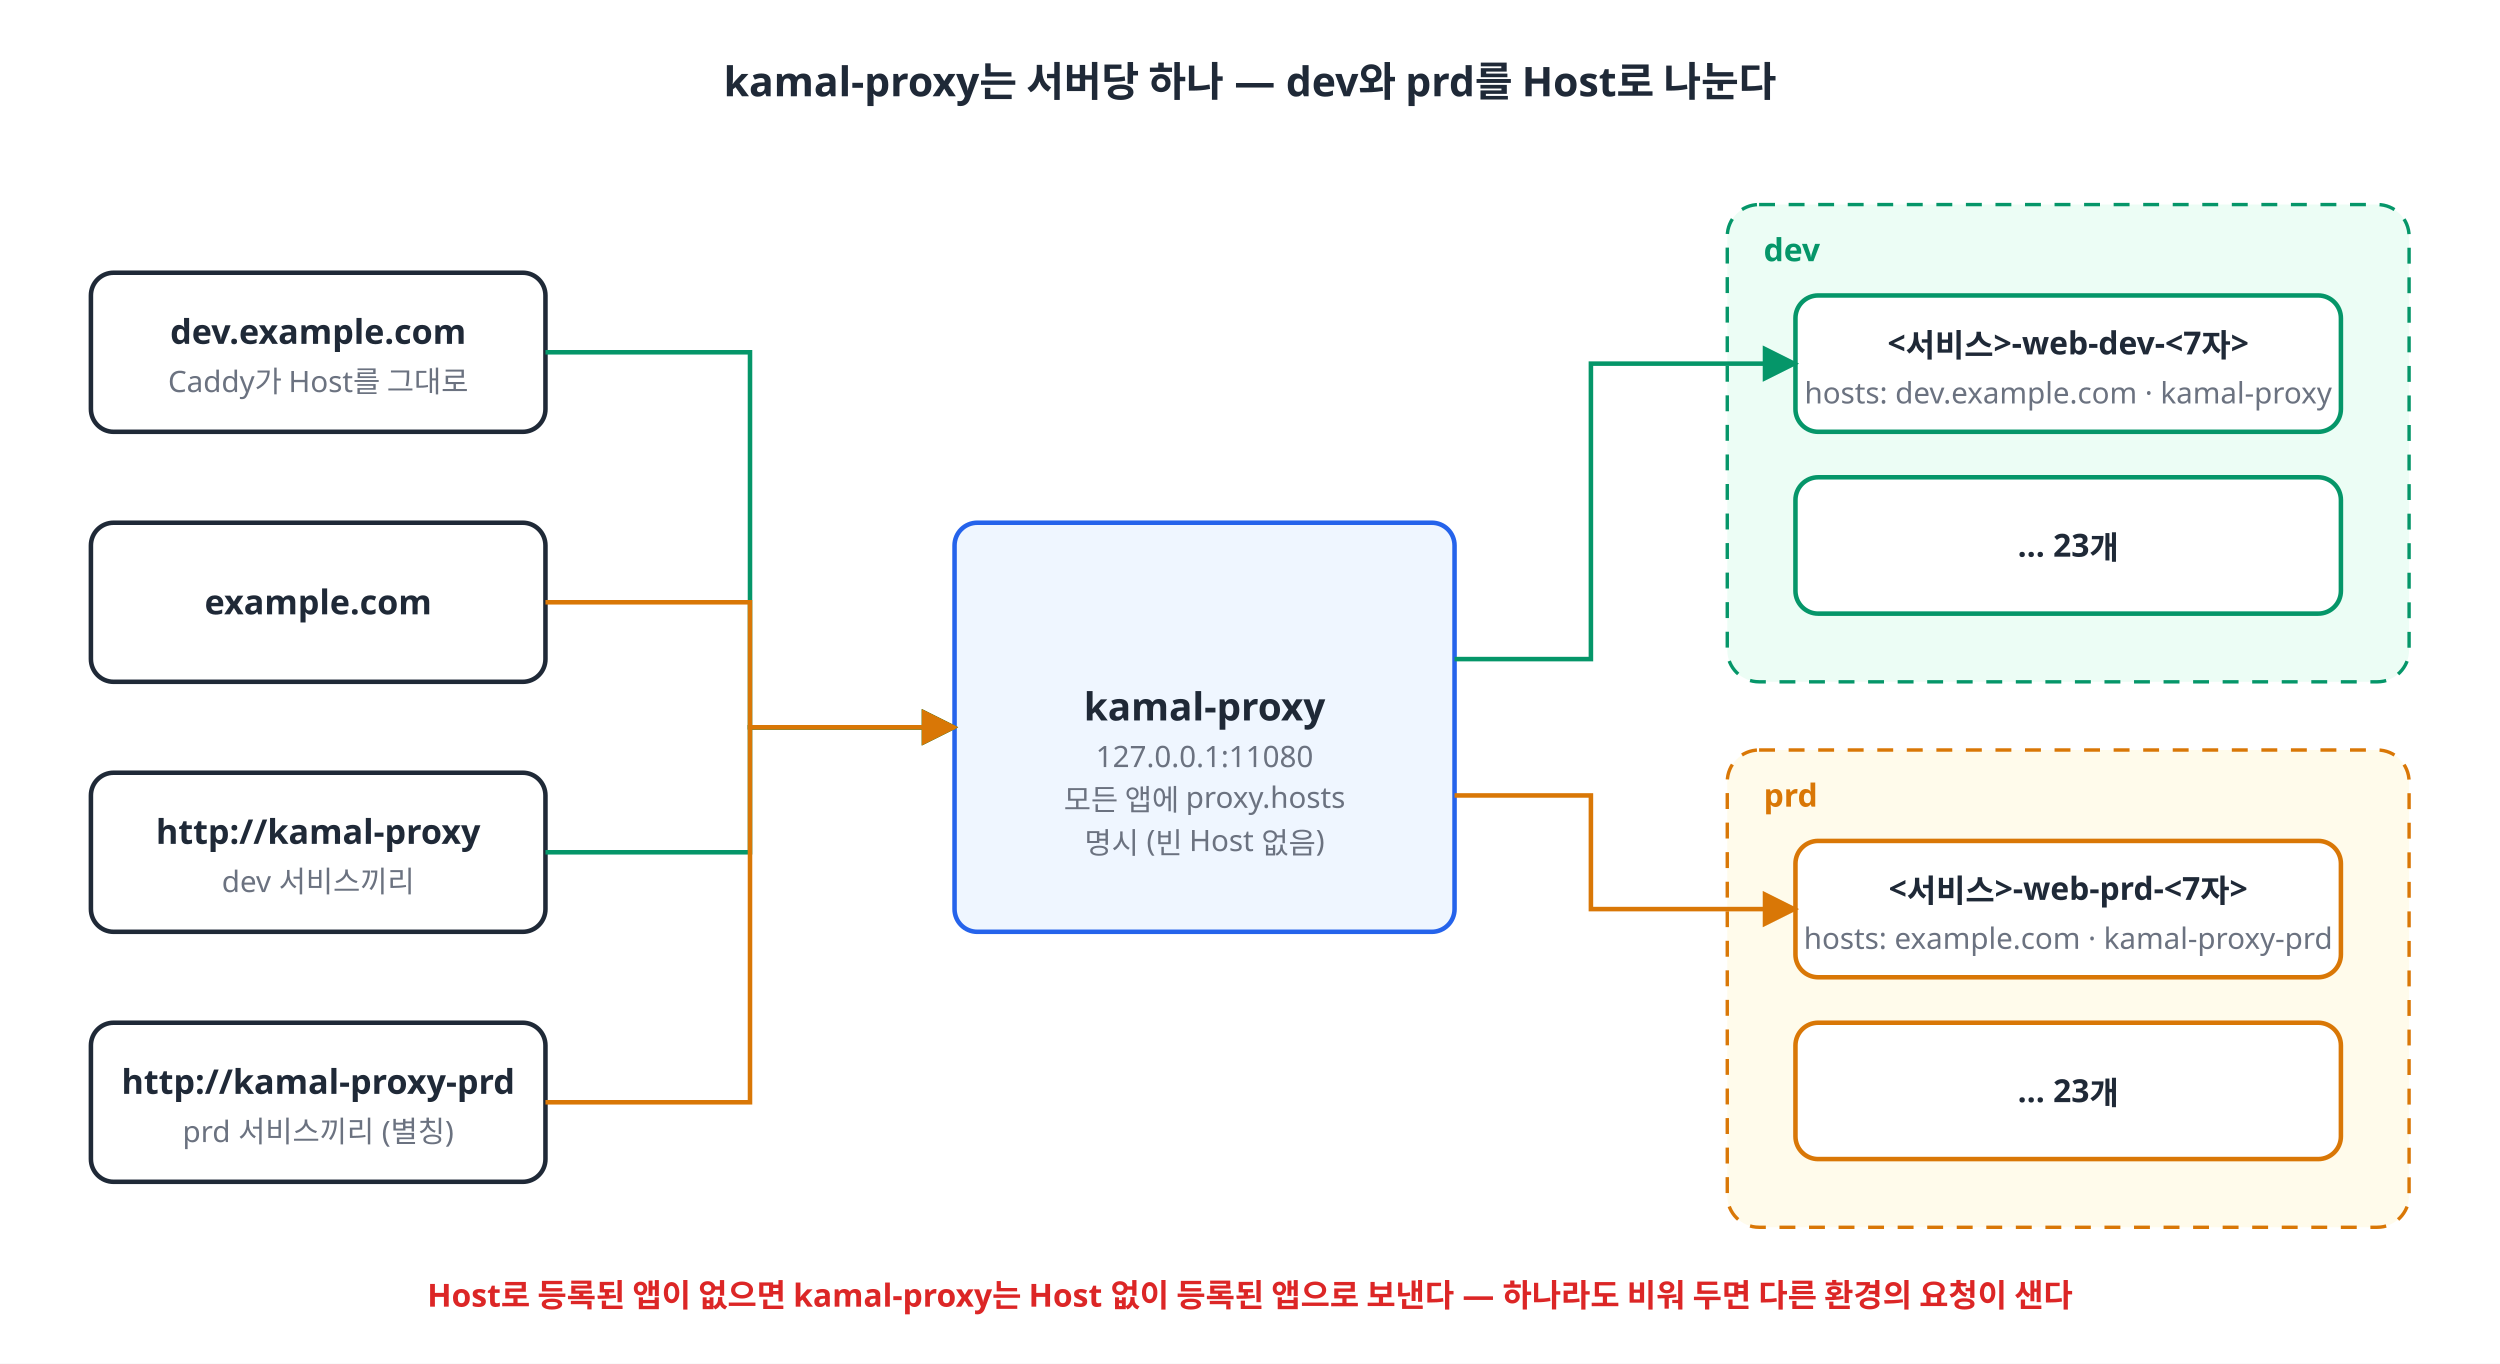
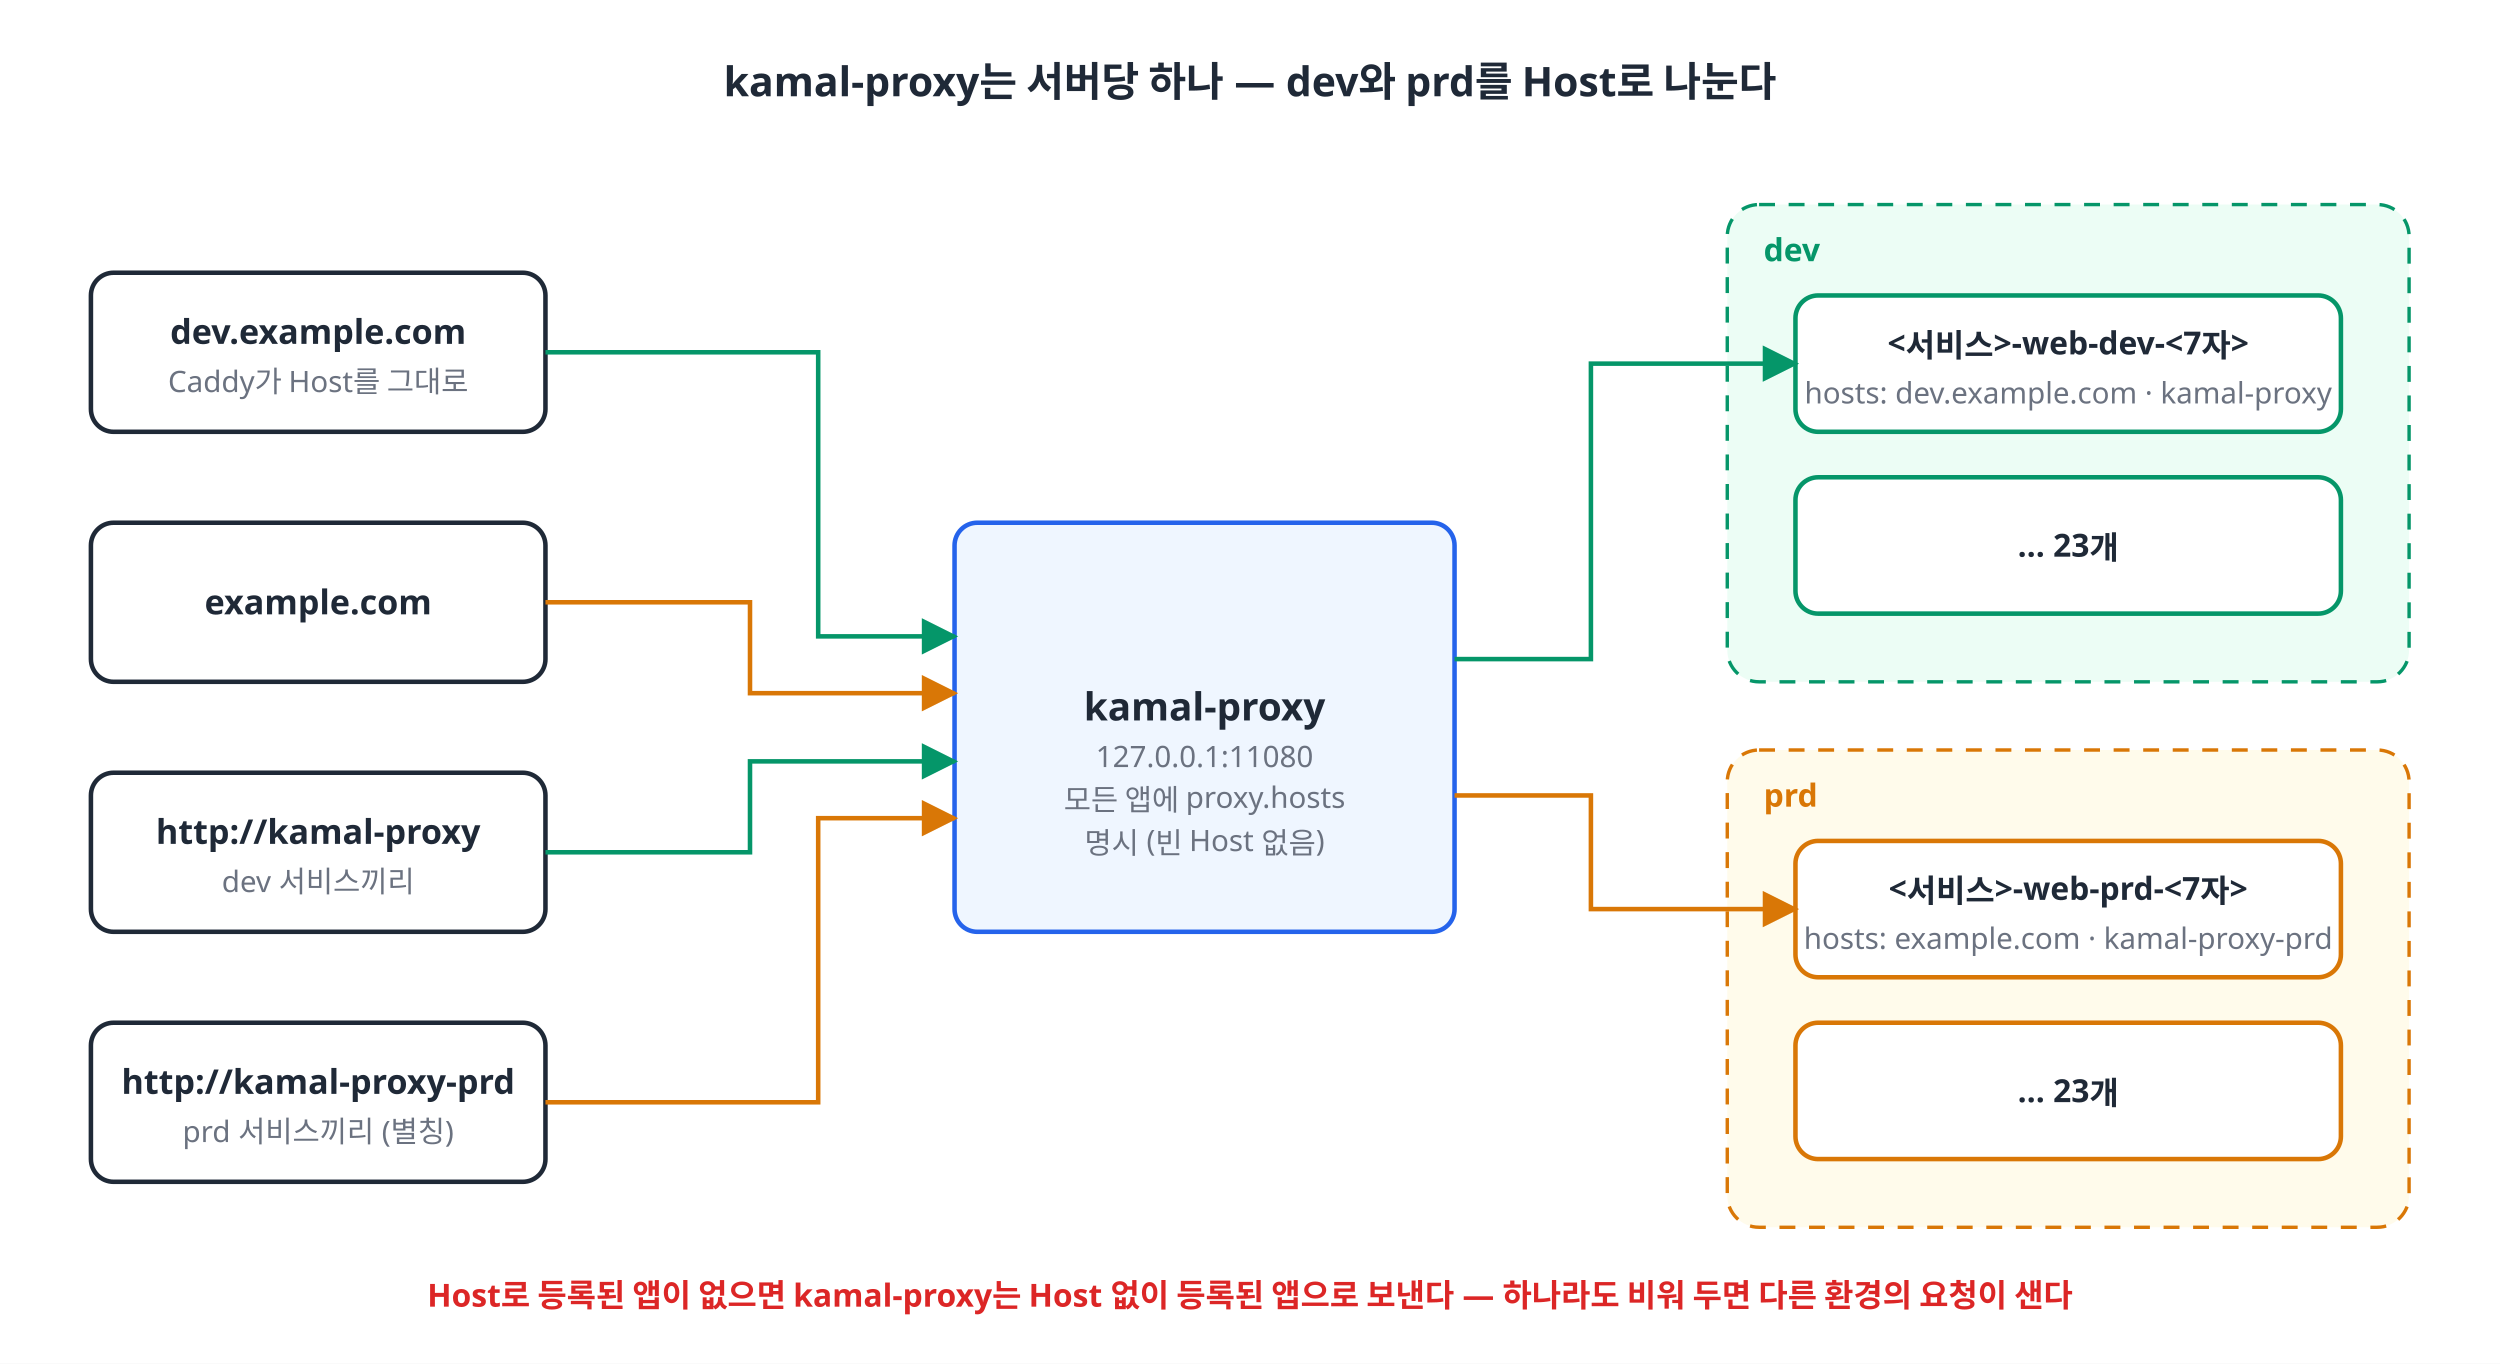
<svg xmlns="http://www.w3.org/2000/svg" width="1100" height="600" viewBox="0 0 1100 600" font-family="'Apple SD Gothic Neo','Noto Sans KR',sans-serif">
  <defs>
    <marker id="a-line" viewBox="0 0 10 10" refX="9" refY="5" markerWidth="8" markerHeight="8" orient="auto-start-reverse">
      <path d="M0,0 L10,5 L0,10 z" fill="#1f2937" />
    </marker>
    <marker id="s-line" viewBox="0 0 10 10" refX="1" refY="5" markerWidth="8" markerHeight="8" orient="auto-start-reverse">
      <path d="M0,0 L10,5 L0,10 z" fill="#1f2937" />
    </marker>
    <marker id="a-muted" viewBox="0 0 10 10" refX="9" refY="5" markerWidth="8" markerHeight="8" orient="auto-start-reverse">
      <path d="M0,0 L10,5 L0,10 z" fill="#6b7280" />
    </marker>
    <marker id="s-muted" viewBox="0 0 10 10" refX="1" refY="5" markerWidth="8" markerHeight="8" orient="auto-start-reverse">
      <path d="M0,0 L10,5 L0,10 z" fill="#6b7280" />
    </marker>
    <marker id="a-blue" viewBox="0 0 10 10" refX="9" refY="5" markerWidth="8" markerHeight="8" orient="auto-start-reverse">
      <path d="M0,0 L10,5 L0,10 z" fill="#2563eb" />
    </marker>
    <marker id="s-blue" viewBox="0 0 10 10" refX="1" refY="5" markerWidth="8" markerHeight="8" orient="auto-start-reverse">
      <path d="M0,0 L10,5 L0,10 z" fill="#2563eb" />
    </marker>
    <marker id="a-green" viewBox="0 0 10 10" refX="9" refY="5" markerWidth="8" markerHeight="8" orient="auto-start-reverse">
      <path d="M0,0 L10,5 L0,10 z" fill="#059669" />
    </marker>
    <marker id="s-green" viewBox="0 0 10 10" refX="1" refY="5" markerWidth="8" markerHeight="8" orient="auto-start-reverse">
      <path d="M0,0 L10,5 L0,10 z" fill="#059669" />
    </marker>
    <marker id="a-red" viewBox="0 0 10 10" refX="9" refY="5" markerWidth="8" markerHeight="8" orient="auto-start-reverse">
      <path d="M0,0 L10,5 L0,10 z" fill="#dc2626" />
    </marker>
    <marker id="s-red" viewBox="0 0 10 10" refX="1" refY="5" markerWidth="8" markerHeight="8" orient="auto-start-reverse">
      <path d="M0,0 L10,5 L0,10 z" fill="#dc2626" />
    </marker>
    <marker id="a-amber" viewBox="0 0 10 10" refX="9" refY="5" markerWidth="8" markerHeight="8" orient="auto-start-reverse">
      <path d="M0,0 L10,5 L0,10 z" fill="#d97706" />
    </marker>
    <marker id="s-amber" viewBox="0 0 10 10" refX="1" refY="5" markerWidth="8" markerHeight="8" orient="auto-start-reverse">
      <path d="M0,0 L10,5 L0,10 z" fill="#d97706" />
    </marker>
    <marker id="a-purple" viewBox="0 0 10 10" refX="9" refY="5" markerWidth="8" markerHeight="8" orient="auto-start-reverse">
      <path d="M0,0 L10,5 L0,10 z" fill="#7c3aed" />
    </marker>
    <marker id="s-purple" viewBox="0 0 10 10" refX="1" refY="5" markerWidth="8" markerHeight="8" orient="auto-start-reverse">
      <path d="M0,0 L10,5 L0,10 z" fill="#7c3aed" />
    </marker>
    <marker id="a-fill" viewBox="0 0 10 10" refX="9" refY="5" markerWidth="8" markerHeight="8" orient="auto-start-reverse">
      <path d="M0,0 L10,5 L0,10 z" fill="#ffffff" />
    </marker>
    <marker id="s-fill" viewBox="0 0 10 10" refX="1" refY="5" markerWidth="8" markerHeight="8" orient="auto-start-reverse">
      <path d="M0,0 L10,5 L0,10 z" fill="#ffffff" />
    </marker>
    <marker id="a-bluebg" viewBox="0 0 10 10" refX="9" refY="5" markerWidth="8" markerHeight="8" orient="auto-start-reverse">
      <path d="M0,0 L10,5 L0,10 z" fill="#eff6ff" />
    </marker>
    <marker id="s-bluebg" viewBox="0 0 10 10" refX="1" refY="5" markerWidth="8" markerHeight="8" orient="auto-start-reverse">
      <path d="M0,0 L10,5 L0,10 z" fill="#eff6ff" />
    </marker>
    <marker id="a-greenbg" viewBox="0 0 10 10" refX="9" refY="5" markerWidth="8" markerHeight="8" orient="auto-start-reverse">
      <path d="M0,0 L10,5 L0,10 z" fill="#ecfdf5" />
    </marker>
    <marker id="s-greenbg" viewBox="0 0 10 10" refX="1" refY="5" markerWidth="8" markerHeight="8" orient="auto-start-reverse">
      <path d="M0,0 L10,5 L0,10 z" fill="#ecfdf5" />
    </marker>
    <marker id="a-redbg" viewBox="0 0 10 10" refX="9" refY="5" markerWidth="8" markerHeight="8" orient="auto-start-reverse">
      <path d="M0,0 L10,5 L0,10 z" fill="#fef2f2" />
    </marker>
    <marker id="s-redbg" viewBox="0 0 10 10" refX="1" refY="5" markerWidth="8" markerHeight="8" orient="auto-start-reverse">
      <path d="M0,0 L10,5 L0,10 z" fill="#fef2f2" />
    </marker>
    <marker id="a-ambbg" viewBox="0 0 10 10" refX="9" refY="5" markerWidth="8" markerHeight="8" orient="auto-start-reverse">
      <path d="M0,0 L10,5 L0,10 z" fill="#fffbeb" />
    </marker>
    <marker id="s-ambbg" viewBox="0 0 10 10" refX="1" refY="5" markerWidth="8" markerHeight="8" orient="auto-start-reverse">
      <path d="M0,0 L10,5 L0,10 z" fill="#fffbeb" />
    </marker>
    <marker id="a-graybg" viewBox="0 0 10 10" refX="9" refY="5" markerWidth="8" markerHeight="8" orient="auto-start-reverse">
      <path d="M0,0 L10,5 L0,10 z" fill="#f9fafb" />
    </marker>
    <marker id="s-graybg" viewBox="0 0 10 10" refX="1" refY="5" markerWidth="8" markerHeight="8" orient="auto-start-reverse">
      <path d="M0,0 L10,5 L0,10 z" fill="#f9fafb" />
    </marker>
    <marker id="a-purbg" viewBox="0 0 10 10" refX="9" refY="5" markerWidth="8" markerHeight="8" orient="auto-start-reverse">
      <path d="M0,0 L10,5 L0,10 z" fill="#f5f3ff" />
    </marker>
    <marker id="s-purbg" viewBox="0 0 10 10" refX="1" refY="5" markerWidth="8" markerHeight="8" orient="auto-start-reverse">
      <path d="M0,0 L10,5 L0,10 z" fill="#f5f3ff" />
    </marker>
  </defs>
  <style>@media (prefers-reduced-motion: reduce){.anim{display:none}}</style>
  <rect width="100%" height="100%" fill="#ffffff" />
  <text x="550" y="36" font-size="18" font-weight="700" fill="#1f2937" text-anchor="middle" dominant-baseline="middle">kamal-proxy는 서버당 하나 — dev와 prd를 Host로 나눈다</text>
  <rect x="40" y="120" width="200" height="70" rx="10" fill="#ffffff" stroke="#1f2937" stroke-width="2" />
  <text x="140.0" y="146.0" font-size="15" font-weight="700" fill="#1f2937" text-anchor="middle" dominant-baseline="middle">dev.example.com</text>
  <text x="140.0" y="168.0" font-size="13" font-weight="400" fill="#6b7280" text-anchor="middle" dominant-baseline="middle">Caddy가 Host를 그대로</text>
  <rect x="40" y="230" width="200" height="70" rx="10" fill="#ffffff" stroke="#1f2937" stroke-width="2" />
  <text x="140.0" y="265.0" font-size="15" font-weight="700" fill="#1f2937" text-anchor="middle" dominant-baseline="middle">example.com</text>
  <rect x="40" y="340" width="200" height="70" rx="10" fill="#ffffff" stroke="#1f2937" stroke-width="2" />
  <text x="140.0" y="366.0" font-size="15" font-weight="700" fill="#1f2937" text-anchor="middle" dominant-baseline="middle">http://kamal-proxy</text>
  <text x="140.0" y="388.0" font-size="13" font-weight="400" fill="#6b7280" text-anchor="middle" dominant-baseline="middle">dev 서비스끼리</text>
  <rect x="40" y="450" width="200" height="70" rx="10" fill="#ffffff" stroke="#1f2937" stroke-width="2" />
  <text x="140.0" y="476.0" font-size="15" font-weight="700" fill="#1f2937" text-anchor="middle" dominant-baseline="middle">http://kamal-proxy-prd</text>
  <text x="140.0" y="498.0" font-size="13" font-weight="400" fill="#6b7280" text-anchor="middle" dominant-baseline="middle">prd 서비스끼리 (별칭)</text>
  <rect x="420" y="230" width="220" height="180" rx="10" fill="#eff6ff" stroke="#2563eb" stroke-width="2" />
  <text x="530.0" y="311.0" font-size="17" font-weight="700" fill="#1f2937" text-anchor="middle" dominant-baseline="middle">kamal-proxy</text>
  <text x="530.0" y="333.0" font-size="13" font-weight="400" fill="#6b7280" text-anchor="middle" dominant-baseline="middle">127.0.0.1:11080</text>
  <text x="530.0" y="352.0" font-size="13" font-weight="400" fill="#6b7280" text-anchor="middle" dominant-baseline="middle">모든 앱에 proxy.hosts</text>
  <text x="530.0" y="371.0" font-size="13" font-weight="400" fill="#6b7280" text-anchor="middle" dominant-baseline="middle">명시 (빈 Host 없음)</text>
  <rect x="760" y="90" width="300" height="210" rx="14" fill="#ecfdf5" stroke="#059669" stroke-width="1.5" stroke-dasharray="7 6" />
  <text x="776" y="110" font-size="14" font-weight="700" fill="#059669" text-anchor="start" dominant-baseline="middle">dev</text>
  <rect x="790" y="130" width="240" height="60" rx="10" fill="#ffffff" stroke="#059669" stroke-width="2" />
  <text x="910.0" y="151.0" font-size="14" font-weight="700" fill="#1f2937" text-anchor="middle" dominant-baseline="middle">&lt;서비스&gt;-web-dev-&lt;7자&gt;</text>
  <text x="910.0" y="173.0" font-size="13" font-weight="400" fill="#6b7280" text-anchor="middle" dominant-baseline="middle">hosts: dev.example.com · kamal-proxy</text>
  <rect x="790" y="210" width="240" height="60" rx="10" fill="#ffffff" stroke="#059669" stroke-width="2" />
  <text x="910.0" y="240.0" font-size="14" font-weight="700" fill="#1f2937" text-anchor="middle" dominant-baseline="middle">… 23개</text>
  <rect x="760" y="330" width="300" height="210" rx="14" fill="#fffbeb" stroke="#d97706" stroke-width="1.5" stroke-dasharray="7 6" />
  <text x="776" y="350" font-size="14" font-weight="700" fill="#d97706" text-anchor="start" dominant-baseline="middle">prd</text>
  <rect x="790" y="370" width="240" height="60" rx="10" fill="#ffffff" stroke="#d97706" stroke-width="2" />
  <text x="910.0" y="391.0" font-size="14" font-weight="700" fill="#1f2937" text-anchor="middle" dominant-baseline="middle">&lt;서비스&gt;-web-prd-&lt;7자&gt;</text>
  <text x="910.0" y="413.0" font-size="13" font-weight="400" fill="#6b7280" text-anchor="middle" dominant-baseline="middle">hosts: example.com · kamal-proxy-prd</text>
  <rect x="790" y="450" width="240" height="60" rx="10" fill="#ffffff" stroke="#d97706" stroke-width="2" />
  <text x="910.0" y="480.0" font-size="14" font-weight="700" fill="#1f2937" text-anchor="middle" dominant-baseline="middle">… 23개</text>
-   <path d="M 240 155 L 330 155 L 330 320 L 420 320" fill="none" stroke="#059669" stroke-width="2" marker-end="url(#a-green)" />
-   <path d="M 240 265 L 330 265 L 330 320 L 420 320" fill="none" stroke="#d97706" stroke-width="2" marker-end="url(#a-amber)" />
-   <path d="M 240 375 L 330 375 L 330 320 L 420 320" fill="none" stroke="#059669" stroke-width="2" marker-end="url(#a-green)" />
-   <path d="M 240 485 L 330 485 L 330 320 L 420 320" fill="none" stroke="#d97706" stroke-width="2" marker-end="url(#a-amber)" />
+   <path d="M 240 155 L 360 155 L 360 280 L 420 280" fill="none" stroke="#059669" stroke-width="2" marker-end="url(#a-green)" />
+   <path d="M 240 265 L 330 265 L 330 305 L 420 305" fill="none" stroke="#d97706" stroke-width="2" marker-end="url(#a-amber)" />
+   <path d="M 240 375 L 330 375 L 330 335 L 420 335" fill="none" stroke="#059669" stroke-width="2" marker-end="url(#a-green)" />
+   <path d="M 240 485 L 360 485 L 360 360 L 420 360" fill="none" stroke="#d97706" stroke-width="2" marker-end="url(#a-amber)" />
  <path d="M 640 290 L 700 290 L 700 160 L 790 160" fill="none" stroke="#059669" stroke-width="2" marker-end="url(#a-green)" />
  <path d="M 640 350 L 700 350 L 700 400 L 790 400" fill="none" stroke="#d97706" stroke-width="2" marker-end="url(#a-amber)" />
  <text x="550" y="570" font-size="14" font-weight="600" fill="#dc2626" text-anchor="middle" dominant-baseline="middle">Host로 등록된 앱이 없으면 kamal-proxy는 Host 없이 등록된 앱으로 보낸다 — 하나라도 비워 두면 다른 환경의 요청이 샌다</text>
-   <path class="anim" d="M 240 155 L 330 155 L 330 320 L 420 320" fill="none" stroke="#059669" stroke-width="5" stroke-linecap="round" stroke-linejoin="round" opacity="0">
-     <animate attributeName="opacity" dur="9.50s" repeatCount="indefinite" keyTimes="0;0;0.01;0.116;0.153;1" values="0;0;0.35;0.35;0;0" />
+   <path class="anim" d="M 240 155 L 360 155 L 360 280 L 420 280" fill="none" stroke="#059669" stroke-width="5" stroke-linecap="round" stroke-linejoin="round" opacity="0">
+     <animate attributeName="opacity" dur="12.20s" repeatCount="indefinite" keyTimes="0;0;0.01;0.09;0.119;1" values="0;0;0.35;0.35;0;0" />
  </path>
  <circle class="anim" r="7" fill="#059669" stroke="#ffffff" stroke-width="2.5" opacity="0">
-     <animate attributeName="opacity" dur="9.50s" repeatCount="indefinite" keyTimes="0;0;0.005;0.116;0.121;1" values="0;0;1;1;0;0" />
-     <animateMotion dur="9.50s" repeatCount="indefinite" calcMode="linear" keyPoints="0;0;1;1" keyTimes="0;0;0.116;1" path="M 240 155 L 330 155 L 330 320 L 420 320" />
+     <animate attributeName="opacity" dur="12.20s" repeatCount="indefinite" keyTimes="0;0;0.005;0.09;0.095;1" values="0;0;1;1;0;0" />
+     <animateMotion dur="12.20s" repeatCount="indefinite" calcMode="linear" keyPoints="0;0;1;1" keyTimes="0;0;0.09;1" path="M 240 155 L 360 155 L 360 280 L 420 280" />
  </circle>
  <path class="anim" d="M 640 290 L 700 290 L 700 160 L 790 160" fill="none" stroke="#059669" stroke-width="5" stroke-linecap="round" stroke-linejoin="round" opacity="0">
-     <animate attributeName="opacity" dur="9.50s" repeatCount="indefinite" keyTimes="0;0.142;0.152;0.258;0.295;1" values="0;0;0.35;0.35;0;0" />
+     <animate attributeName="opacity" dur="12.20s" repeatCount="indefinite" keyTimes="0;0.111;0.121;0.201;0.23;1" values="0;0;0.35;0.35;0;0" />
  </path>
  <circle class="anim" r="7" fill="#059669" stroke="#ffffff" stroke-width="2.5" opacity="0">
-     <animate attributeName="opacity" dur="9.50s" repeatCount="indefinite" keyTimes="0;0.142;0.147;0.258;0.263;1" values="0;0;1;1;0;0" />
-     <animateMotion dur="9.50s" repeatCount="indefinite" calcMode="linear" keyPoints="0;0;1;1" keyTimes="0;0.142;0.258;1" path="M 640 290 L 700 290 L 700 160 L 790 160" />
+     <animate attributeName="opacity" dur="12.20s" repeatCount="indefinite" keyTimes="0;0.111;0.116;0.201;0.206;1" values="0;0;1;1;0;0" />
+     <animateMotion dur="12.20s" repeatCount="indefinite" calcMode="linear" keyPoints="0;0;1;1" keyTimes="0;0.111;0.201;1" path="M 640 290 L 700 290 L 700 160 L 790 160" />
  </circle>
-   <path class="anim" d="M 240 265 L 330 265 L 330 320 L 420 320" fill="none" stroke="#d97706" stroke-width="5" stroke-linecap="round" stroke-linejoin="round" opacity="0">
-     <animate attributeName="opacity" dur="9.50s" repeatCount="indefinite" keyTimes="0;0.284;0.294;0.4;0.437;1" values="0;0;0.35;0.35;0;0" />
+   <path class="anim" d="M 240 265 L 330 265 L 330 305 L 420 305" fill="none" stroke="#d97706" stroke-width="5" stroke-linecap="round" stroke-linejoin="round" opacity="0">
+     <animate attributeName="opacity" dur="12.20s" repeatCount="indefinite" keyTimes="0;0.221;0.231;0.311;0.34;1" values="0;0;0.35;0.35;0;0" />
  </path>
  <circle class="anim" r="7" fill="#d97706" stroke="#ffffff" stroke-width="2.5" opacity="0">
-     <animate attributeName="opacity" dur="9.50s" repeatCount="indefinite" keyTimes="0;0.284;0.289;0.4;0.405;1" values="0;0;1;1;0;0" />
-     <animateMotion dur="9.50s" repeatCount="indefinite" calcMode="linear" keyPoints="0;0;1;1" keyTimes="0;0.284;0.4;1" path="M 240 265 L 330 265 L 330 320 L 420 320" />
+     <animate attributeName="opacity" dur="12.20s" repeatCount="indefinite" keyTimes="0;0.221;0.226;0.311;0.317;1" values="0;0;1;1;0;0" />
+     <animateMotion dur="12.20s" repeatCount="indefinite" calcMode="linear" keyPoints="0;0;1;1" keyTimes="0;0.221;0.311;1" path="M 240 265 L 330 265 L 330 305 L 420 305" />
  </circle>
  <path class="anim" d="M 640 350 L 700 350 L 700 400 L 790 400" fill="none" stroke="#d97706" stroke-width="5" stroke-linecap="round" stroke-linejoin="round" opacity="0">
-     <animate attributeName="opacity" dur="9.50s" repeatCount="indefinite" keyTimes="0;0.426;0.436;0.542;0.579;1" values="0;0;0.35;0.35;0;0" />
+     <animate attributeName="opacity" dur="12.20s" repeatCount="indefinite" keyTimes="0;0.332;0.342;0.422;0.451;1" values="0;0;0.35;0.35;0;0" />
  </path>
  <circle class="anim" r="7" fill="#d97706" stroke="#ffffff" stroke-width="2.5" opacity="0">
-     <animate attributeName="opacity" dur="9.50s" repeatCount="indefinite" keyTimes="0;0.426;0.431;0.542;0.547;1" values="0;0;1;1;0;0" />
-     <animateMotion dur="9.50s" repeatCount="indefinite" calcMode="linear" keyPoints="0;0;1;1" keyTimes="0;0.426;0.542;1" path="M 640 350 L 700 350 L 700 400 L 790 400" />
+     <animate attributeName="opacity" dur="12.20s" repeatCount="indefinite" keyTimes="0;0.332;0.337;0.422;0.427;1" values="0;0;1;1;0;0" />
+     <animateMotion dur="12.20s" repeatCount="indefinite" calcMode="linear" keyPoints="0;0;1;1" keyTimes="0;0.332;0.422;1" path="M 640 350 L 700 350 L 700 400 L 790 400" />
  </circle>
-   <path class="anim" d="M 240 485 L 330 485 L 330 320 L 420 320" fill="none" stroke="#d97706" stroke-width="5" stroke-linecap="round" stroke-linejoin="round" opacity="0">
-     <animate attributeName="opacity" dur="9.50s" repeatCount="indefinite" keyTimes="0;0.568;0.578;0.684;0.721;1" values="0;0;0.35;0.35;0;0" />
+   <path class="anim" d="M 240 375 L 330 375 L 330 335 L 420 335" fill="none" stroke="#059669" stroke-width="5" stroke-linecap="round" stroke-linejoin="round" opacity="0">
+     <animate attributeName="opacity" dur="12.20s" repeatCount="indefinite" keyTimes="0;0.443;0.453;0.533;0.561;1" values="0;0;0.35;0.35;0;0" />
+   </path>
+   <circle class="anim" r="7" fill="#059669" stroke="#ffffff" stroke-width="2.5" opacity="0">
+     <animate attributeName="opacity" dur="12.20s" repeatCount="indefinite" keyTimes="0;0.443;0.448;0.533;0.538;1" values="0;0;1;1;0;0" />
+     <animateMotion dur="12.20s" repeatCount="indefinite" calcMode="linear" keyPoints="0;0;1;1" keyTimes="0;0.443;0.533;1" path="M 240 375 L 330 375 L 330 335 L 420 335" />
+   </circle>
+   <path class="anim" d="M 640 290 L 700 290 L 700 160 L 790 160" fill="none" stroke="#059669" stroke-width="5" stroke-linecap="round" stroke-linejoin="round" opacity="0">
+     <animate attributeName="opacity" dur="12.20s" repeatCount="indefinite" keyTimes="0;0.553;0.563;0.643;0.672;1" values="0;0;0.35;0.35;0;0" />
+   </path>
+   <circle class="anim" r="7" fill="#059669" stroke="#ffffff" stroke-width="2.5" opacity="0">
+     <animate attributeName="opacity" dur="12.20s" repeatCount="indefinite" keyTimes="0;0.553;0.558;0.643;0.648;1" values="0;0;1;1;0;0" />
+     <animateMotion dur="12.20s" repeatCount="indefinite" calcMode="linear" keyPoints="0;0;1;1" keyTimes="0;0.553;0.643;1" path="M 640 290 L 700 290 L 700 160 L 790 160" />
+   </circle>
+   <path class="anim" d="M 240 485 L 360 485 L 360 360 L 420 360" fill="none" stroke="#d97706" stroke-width="5" stroke-linecap="round" stroke-linejoin="round" opacity="0">
+     <animate attributeName="opacity" dur="12.20s" repeatCount="indefinite" keyTimes="0;0.664;0.674;0.754;0.783;1" values="0;0;0.35;0.35;0;0" />
  </path>
  <circle class="anim" r="7" fill="#d97706" stroke="#ffffff" stroke-width="2.5" opacity="0">
-     <animate attributeName="opacity" dur="9.50s" repeatCount="indefinite" keyTimes="0;0.568;0.573;0.684;0.689;1" values="0;0;1;1;0;0" />
-     <animateMotion dur="9.50s" repeatCount="indefinite" calcMode="linear" keyPoints="0;0;1;1" keyTimes="0;0.568;0.684;1" path="M 240 485 L 330 485 L 330 320 L 420 320" />
+     <animate attributeName="opacity" dur="12.20s" repeatCount="indefinite" keyTimes="0;0.664;0.669;0.754;0.759;1" values="0;0;1;1;0;0" />
+     <animateMotion dur="12.20s" repeatCount="indefinite" calcMode="linear" keyPoints="0;0;1;1" keyTimes="0;0.664;0.754;1" path="M 240 485 L 360 485 L 360 360 L 420 360" />
  </circle>
  <path class="anim" d="M 640 350 L 700 350 L 700 400 L 790 400" fill="none" stroke="#d97706" stroke-width="5" stroke-linecap="round" stroke-linejoin="round" opacity="0">
-     <animate attributeName="opacity" dur="9.50s" repeatCount="indefinite" keyTimes="0;0.711;0.721;0.826;0.863;1" values="0;0;0.35;0.35;0;0" />
+     <animate attributeName="opacity" dur="12.20s" repeatCount="indefinite" keyTimes="0;0.775;0.785;0.865;0.893;1" values="0;0;0.35;0.35;0;0" />
  </path>
  <circle class="anim" r="7" fill="#d97706" stroke="#ffffff" stroke-width="2.5" opacity="0">
-     <animate attributeName="opacity" dur="9.50s" repeatCount="indefinite" keyTimes="0;0.711;0.716;0.826;0.831;1" values="0;0;1;1;0;0" />
-     <animateMotion dur="9.50s" repeatCount="indefinite" calcMode="linear" keyPoints="0;0;1;1" keyTimes="0;0.711;0.826;1" path="M 640 350 L 700 350 L 700 400 L 790 400" />
+     <animate attributeName="opacity" dur="12.20s" repeatCount="indefinite" keyTimes="0;0.775;0.78;0.865;0.87;1" values="0;0;1;1;0;0" />
+     <animateMotion dur="12.20s" repeatCount="indefinite" calcMode="linear" keyPoints="0;0;1;1" keyTimes="0;0.775;0.865;1" path="M 640 350 L 700 350 L 700 400 L 790 400" />
  </circle>
</svg>
